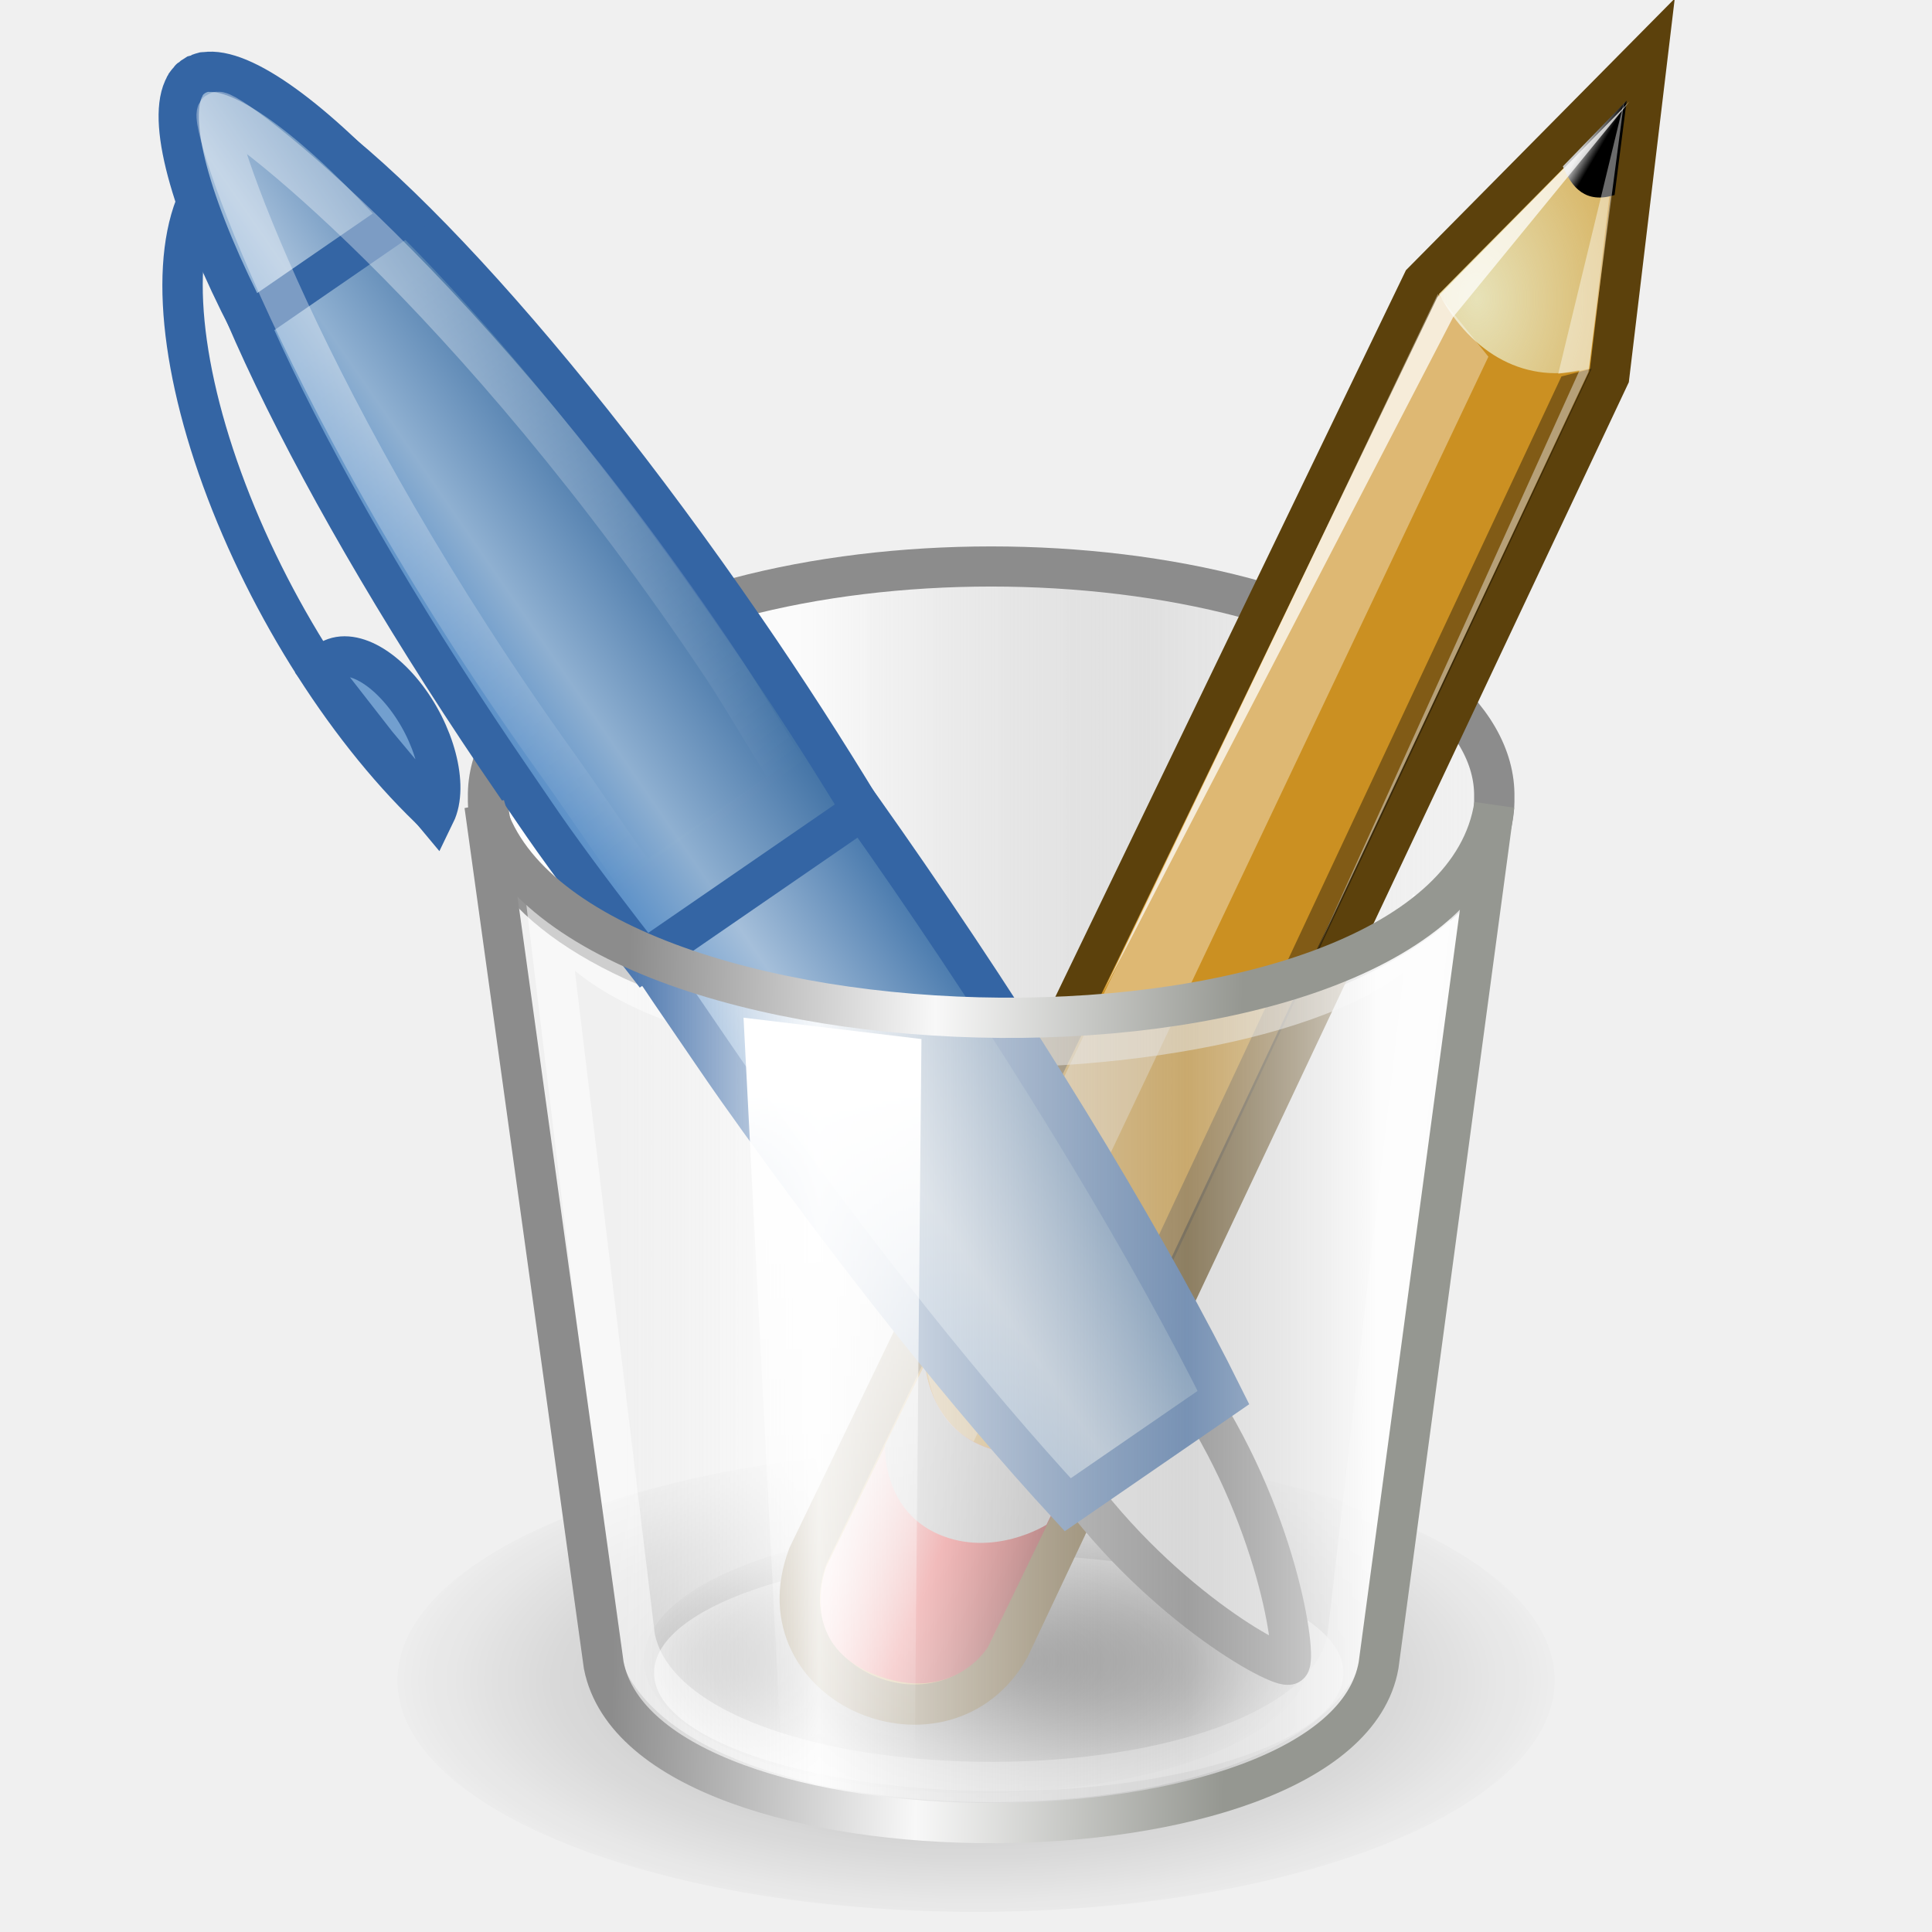
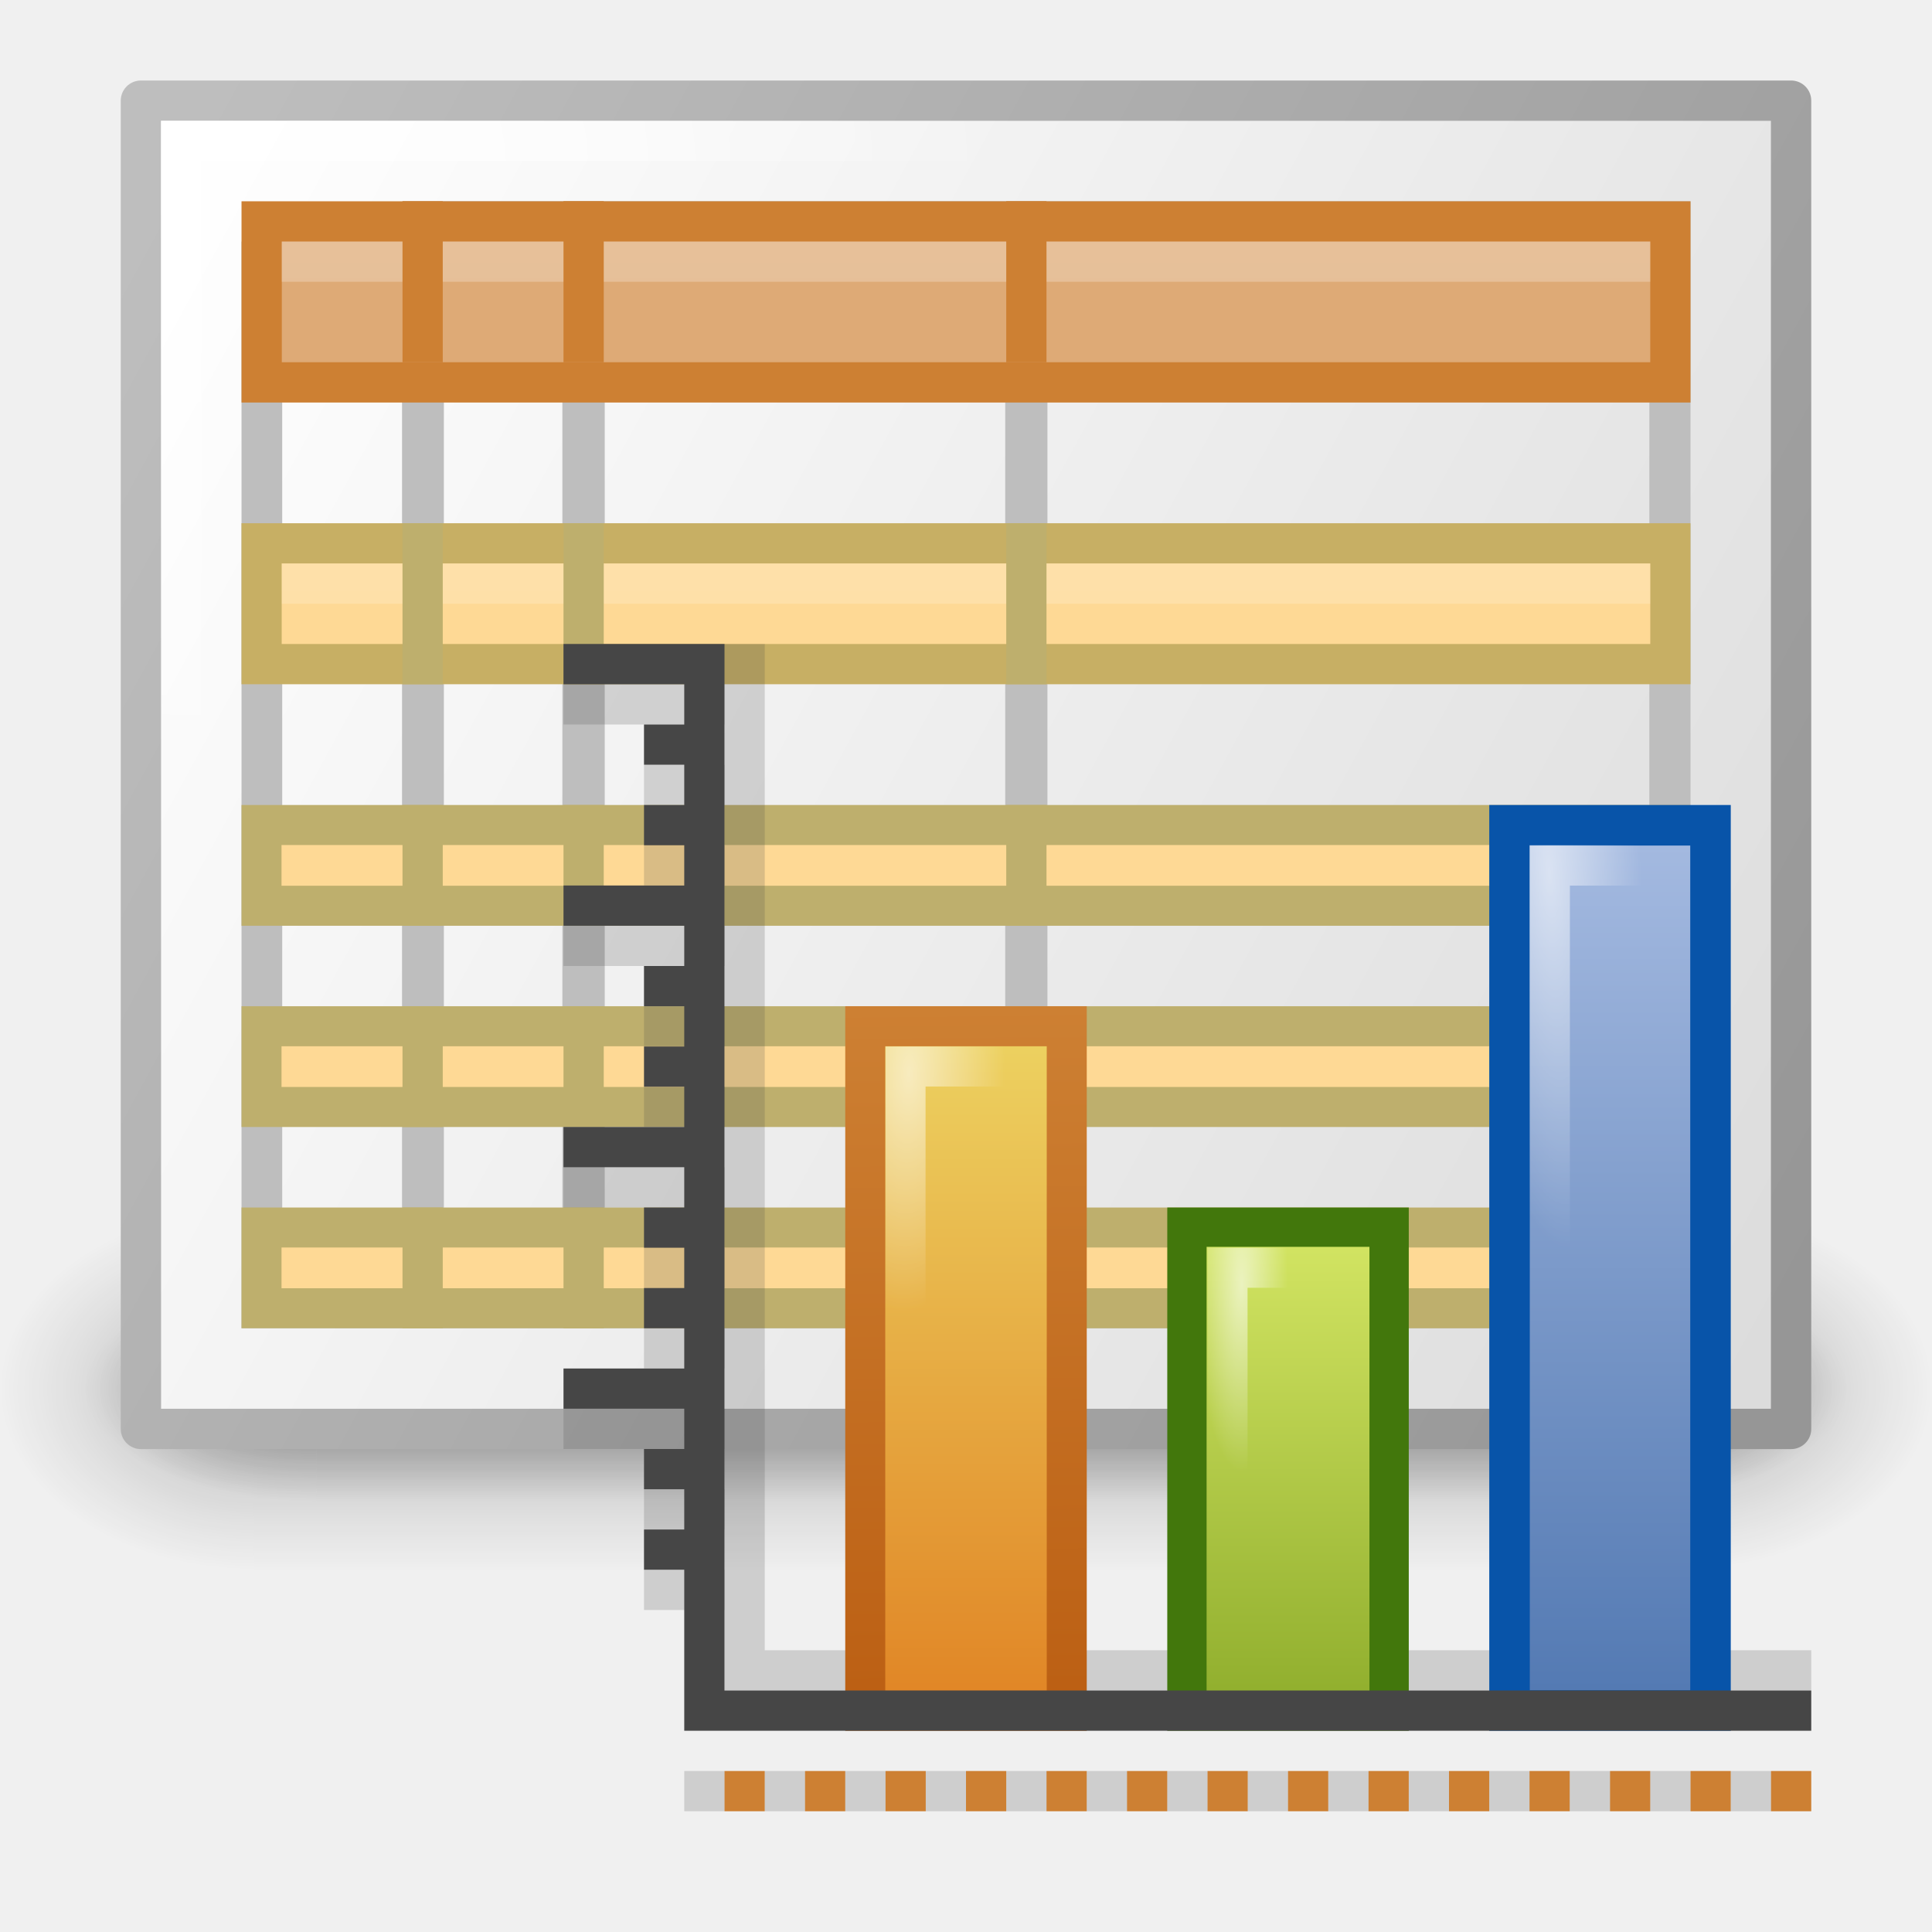
- <svg xmlns="http://www.w3.org/2000/svg" xmlns:xlink="http://www.w3.org/1999/xlink" width="48" height="48" id="svg11300" version="1.0">
+ <svg xmlns="http://www.w3.org/2000/svg" xmlns:xlink="http://www.w3.org/1999/xlink" version="1.0" width="48" height="48" id="svg11300">
  <defs id="defs3">
-     <linearGradient id="linearGradient9952">
-       <stop style="stop-color:#ffffff;stop-opacity:1;" offset="0" id="stop9954" />
-       <stop style="stop-color:#ffffff;stop-opacity:0;" offset="1" id="stop9956" />
+     <linearGradient id="linearGradient6482">
+       <stop id="stop6484" style="stop-color:#cd8033;stop-opacity:1" offset="0" />
+       <stop id="stop6486" style="stop-color:#bb5e12;stop-opacity:1" offset="1" />
    </linearGradient>
-     <linearGradient id="linearGradient9920">
-       <stop id="stop9922" offset="0" style="stop-color:#5b90c8;stop-opacity:1;" />
-       <stop style="stop-color:#8fb0d1;stop-opacity:1;" offset="0.316" id="stop9924" />
-       <stop id="stop9926" offset="1" style="stop-color:#34679d;stop-opacity:1;" />
+     <linearGradient id="linearGradient7962">
+       <stop id="stop7964" style="stop-color:white;stop-opacity:1" offset="0" />
+       <stop id="stop7966" style="stop-color:white;stop-opacity:0" offset="1" />
    </linearGradient>
-     <linearGradient id="linearGradient9910">
-       <stop style="stop-color:#729fcf;stop-opacity:1;" offset="0" id="stop9912" />
-       <stop id="stop9918" offset="0.316" style="stop-color:#a5bfda;stop-opacity:1;" />
-       <stop style="stop-color:#376ca4;stop-opacity:1;" offset="1" id="stop9914" />
+     <linearGradient id="linearGradient6288">
+       <stop id="stop6290" style="stop-color:#969696;stop-opacity:1" offset="0" />
+       <stop id="stop6292" style="stop-color:#bebebe;stop-opacity:1" offset="1" />
    </linearGradient>
-     <linearGradient id="linearGradient6395">
-       <stop style="stop-color:#ffffff;stop-opacity:1;" offset="0" id="stop6397" />
-       <stop style="stop-color:#ffffff;stop-opacity:0;" offset="1" id="stop6399" />
+     <linearGradient id="linearGradient6280">
+       <stop id="stop6282" style="stop-color:white;stop-opacity:1" offset="0" />
+       <stop id="stop6284" style="stop-color:#dcdcdc;stop-opacity:1" offset="1" />
    </linearGradient>
-     <linearGradient id="linearGradient2994">
-       <stop style="stop-color:#000000;stop-opacity:1;" offset="0" id="stop2996" />
-       <stop style="stop-color:#c9c9c9;stop-opacity:1;" offset="1" id="stop2998" />
+     <linearGradient id="linearGradient4103">
+       <stop id="stop4105" style="stop-color:#edd563;stop-opacity:1" offset="0" />
+       <stop id="stop4107" style="stop-color:#e08223;stop-opacity:1" offset="1" />
    </linearGradient>
-     <linearGradient id="linearGradient2984">
-       <stop style="stop-color:#e7e2b8;stop-opacity:1;" offset="0" id="stop2986" />
-       <stop style="stop-color:#e7e2b8;stop-opacity:0;" offset="1" id="stop2988" />
+     <linearGradient id="linearGradient5113">
+       <stop id="stop5115" style="stop-color:white;stop-opacity:1" offset="0" />
+       <stop id="stop5117" style="stop-color:white;stop-opacity:0" offset="1" />
    </linearGradient>
-     <linearGradient id="linearGradient2974">
-       <stop style="stop-color:#c1c1c1;stop-opacity:1;" offset="0" id="stop2976" />
-       <stop style="stop-color:#acacac;stop-opacity:1;" offset="1" id="stop2978" />
+     <linearGradient id="linearGradient2264">
+       <stop id="stop2266" style="stop-color:#d7e866;stop-opacity:1" offset="0" />
+       <stop id="stop2268" style="stop-color:#8cab2a;stop-opacity:1" offset="1" />
    </linearGradient>
-     <linearGradient id="linearGradient2966">
-       <stop style="stop-color:#ffd1d1;stop-opacity:1;" offset="0" id="stop2968" />
-       <stop id="stop3006" offset="0.5" style="stop-color:#ff1d1d;stop-opacity:1;" />
-       <stop style="stop-color:#6f0000;stop-opacity:1;" offset="1" id="stop2970" />
+     <linearGradient id="linearGradient4103-772-865-112-606">
+       <stop id="stop139214" style="stop-color:#a7bce2;stop-opacity:1" offset="0" />
+       <stop id="stop139216" style="stop-color:#5077b1;stop-opacity:1" offset="1" />
    </linearGradient>
-     <linearGradient id="linearGradient5068">
-       <stop style="stop-color:#ffffff;stop-opacity:1;" offset="0" id="stop5070" />
-       <stop id="stop5078" offset="0.329" style="stop-color:#ffffff;stop-opacity:0.69;" />
-       <stop id="stop5076" offset="0.658" style="stop-color:#c2c2c2;stop-opacity:0.34;" />
-       <stop style="stop-color:#ffffff;stop-opacity:0;" offset="1" id="stop5072" />
+     <linearGradient id="linearGradient3688">
+       <stop id="stop3690" style="stop-color:black;stop-opacity:1" offset="0" />
+       <stop id="stop3692" style="stop-color:black;stop-opacity:0" offset="1" />
    </linearGradient>
-     <linearGradient id="linearGradient5058">
-       <stop style="stop-color:#959791;stop-opacity:1;" offset="0" id="stop5060" />
-       <stop id="stop5066" offset="0.5" style="stop-color:#f8f8f8;stop-opacity:1;" />
-       <stop style="stop-color:#8c8c8c;stop-opacity:1;" offset="1" id="stop5062" />
+     <linearGradient id="linearGradient3702">
+       <stop id="stop3704" style="stop-color:black;stop-opacity:0" offset="0" />
+       <stop id="stop3710" style="stop-color:black;stop-opacity:1" offset="0.5" />
+       <stop id="stop3706" style="stop-color:black;stop-opacity:0" offset="1" />
    </linearGradient>
-     <linearGradient id="linearGradient5048">
-       <stop style="stop-color:#000000;stop-opacity:1;" offset="0" id="stop5050" />
-       <stop style="stop-color:#000000;stop-opacity:0;" offset="1" id="stop5052" />
-     </linearGradient>
-     <linearGradient id="linearGradient5036">
-       <stop style="stop-color:#f5f5f5;stop-opacity:0.09;" offset="0" id="stop5038" />
-       <stop id="stop5044" offset="0.263" style="stop-color:#ffffff;stop-opacity:0.9;" />
-       <stop style="stop-color:#c7c7c7;stop-opacity:0.46;" offset="0.748" id="stop5088" />
-       <stop style="stop-color:#ffffff;stop-opacity:0.78;" offset="1" id="stop5040" />
-     </linearGradient>
-     <linearGradient xlink:href="#linearGradient5036" id="linearGradient5042" x1="15.375" y1="26.085" x2="34.25" y2="26.085" gradientUnits="userSpaceOnUse" gradientTransform="translate(0,5.625)" />
-     <radialGradient xlink:href="#linearGradient5048" id="radialGradient5054" cx="23.25" cy="37.75" fx="23.25" fy="37.75" r="14.875" gradientTransform="matrix(1,0,0,0.420168,0,21.88866)" gradientUnits="userSpaceOnUse" />
-     <linearGradient xlink:href="#linearGradient5058" id="linearGradient5064" x1="30.875" y1="19.46" x2="15.625" y2="19.085" gradientUnits="userSpaceOnUse" gradientTransform="translate(0,5.625)" />
-     <linearGradient xlink:href="#linearGradient5068" id="linearGradient5074" x1="11.75" y1="14.188" x2="37.625" y2="14.188" gradientUnits="userSpaceOnUse" />
-     <linearGradient xlink:href="#linearGradient2966" id="linearGradient6343" gradientUnits="userSpaceOnUse" gradientTransform="matrix(5.259571e-3,0.999987,0.999987,-5.259571e-3,42.9955,-2.496241)" x1="48.906" y1="17.376" x2="50.988" y2="22.251" />
-     <linearGradient xlink:href="#linearGradient2974" id="linearGradient6345" gradientUnits="userSpaceOnUse" gradientTransform="matrix(5.259571e-3,0.999987,0.999987,-5.259571e-3,42.99552,-2.496241)" x1="46" y1="19.812" x2="47.688" y2="22.625" />
-     <radialGradient xlink:href="#linearGradient2984" id="radialGradient6347" gradientUnits="userSpaceOnUse" gradientTransform="matrix(1.53767e-2,2.923527,2.029691,-1.067544e-2,20.39098,-69.72665)" cx="29.053" cy="27.641" fx="29.053" fy="27.641" r="3.241" />
-     <linearGradient xlink:href="#linearGradient2994" id="linearGradient6349" gradientUnits="userSpaceOnUse" gradientTransform="matrix(5.259571e-3,0.999987,0.999987,-5.259571e-3,48.6929,-14.14491)" x1="25.719" y1="31.047" x2="25.515" y2="30.703" />
-     <radialGradient xlink:href="#linearGradient5048" id="radialGradient6353" gradientUnits="userSpaceOnUse" gradientTransform="matrix(1,0,0,0.420168,8.187895e-16,21.88866)" cx="23.25" cy="37.75" fx="23.25" fy="37.75" r="14.875" />
-     <linearGradient xlink:href="#linearGradient6395" id="linearGradient6401" x1="20.064" y1="27.14" x2="20.683" y2="44.111" gradientUnits="userSpaceOnUse" />
-     <linearGradient xlink:href="#linearGradient9952" id="linearGradient9961" gradientUnits="userSpaceOnUse" x1="55.876" y1="62.402" x2="38.061" y2="62.827" gradientTransform="matrix(-0.493304,-0.716654,0.716654,-0.493304,-9.26781,79.4192)" />
-     <linearGradient xlink:href="#linearGradient9910" id="linearGradient9965" gradientUnits="userSpaceOnUse" x1="28.245" y1="60.446" x2="28.245" y2="68.225" gradientTransform="matrix(-0.493304,-0.716654,0.716654,-0.493304,-9.26781,79.4192)" />
-     <linearGradient xlink:href="#linearGradient9920" id="linearGradient9968" gradientUnits="userSpaceOnUse" x1="28.245" y1="60.446" x2="28.245" y2="68.225" gradientTransform="matrix(-0.493304,-0.716654,0.716654,-0.493304,-9.26781,79.4192)" />
-     <linearGradient xlink:href="#linearGradient9910" id="linearGradient9972" gradientUnits="userSpaceOnUse" x1="28.245" y1="60.446" x2="28.245" y2="68.225" gradientTransform="matrix(-0.493304,-0.716654,0.716654,-0.493304,-9.26781,79.4192)" />
+     <linearGradient x1="45" y1="25" x2="45" y2="48" id="linearGradient5582" xlink:href="#linearGradient4103-772-865-112-606" gradientUnits="userSpaceOnUse" gradientTransform="translate(-5,-5)" />
+     <linearGradient x1="37" y1="35" x2="37" y2="48" id="linearGradient5585" xlink:href="#linearGradient2264" gradientUnits="userSpaceOnUse" gradientTransform="translate(-4.999992,-5)" />
+     <linearGradient x1="29" y1="30" x2="29" y2="48" id="linearGradient5588" xlink:href="#linearGradient4103" gradientUnits="userSpaceOnUse" gradientTransform="translate(-5,-5)" />
+     <linearGradient x1="27.945" y1="30" x2="28.111" y2="48" id="linearGradient5590" xlink:href="#linearGradient6482" gradientUnits="userSpaceOnUse" gradientTransform="translate(-5,-5)" />
+     <linearGradient x1="29" y1="7.938" x2="29" y2="40.938" id="linearGradient5614" xlink:href="#linearGradient7962" gradientUnits="userSpaceOnUse" gradientTransform="translate(-5,-5.999999)" />
+     <linearGradient x1="9.414" y1="9.414" x2="48.851" y2="34.939" id="linearGradient5626" xlink:href="#linearGradient6280" gradientUnits="userSpaceOnUse" gradientTransform="matrix(0.9999197,0,0,1.185057,-4.997672,-7.571244)" />
+     <linearGradient x1="48.851" y1="34.939" x2="9.414" y2="9.414" id="linearGradient5628" xlink:href="#linearGradient6288" gradientUnits="userSpaceOnUse" gradientTransform="matrix(0.9999197,0,0,1.185057,-4.997672,-7.571244)" />
+     <radialGradient cx="5.085" cy="0.024" r="20" fx="5.085" fy="0.024" id="radialGradient6407" xlink:href="#linearGradient5113" gradientUnits="userSpaceOnUse" gradientTransform="matrix(1,0,0,0.775,0,4.162501)" />
+     <radialGradient cx="22.586" cy="32.166" r="2" fx="22.586" fy="32.166" id="radialGradient6409" xlink:href="#linearGradient7962" gradientUnits="userSpaceOnUse" gradientTransform="matrix(1.191524,0.03530131,-0.08791314,2.967331,-1.497918,-69.58052)" />
+     <radialGradient cx="30.851" cy="34.829" r="2" fx="30.851" fy="34.829" id="radialGradient6411" xlink:href="#linearGradient7962" gradientUnits="userSpaceOnUse" gradientTransform="matrix(0.5745234,9.8904205e-7,-4.0201317e-6,2.335249,13.1265,-49.42982)" />
+     <radialGradient cx="38.497" cy="29.631" r="2" fx="38.497" fy="29.631" id="radialGradient6413" xlink:href="#linearGradient7962" gradientUnits="userSpaceOnUse" gradientTransform="matrix(1.144758,-0.06118252,0.2486949,4.653214,-12.94192,-113.8361)" />
+     <radialGradient cx="4.993" cy="43.5" r="2.5" fx="4.993" fy="43.5" id="radialGradient6415" xlink:href="#linearGradient3688" gradientUnits="userSpaceOnUse" gradientTransform="matrix(2.207175,0,0,1.599998,42.31532,-13.88591)" />
+     <radialGradient cx="4.993" cy="43.5" r="2.5" fx="4.993" fy="43.5" id="radialGradient6417" xlink:href="#linearGradient3688" gradientUnits="userSpaceOnUse" gradientTransform="matrix(2.207175,0,0,1.599998,-33.52944,-125.314)" />
+     <linearGradient x1="25.058" y1="47.028" x2="25.058" y2="39.999" id="linearGradient6419" xlink:href="#linearGradient3702" gradientUnits="userSpaceOnUse" gradientTransform="matrix(1.101504,0,0,1.142856,11.48629,5.999788)" />
+     <radialGradient cx="4.993" cy="43.5" r="2.5" fx="4.993" fy="43.5" id="radialGradient6421" xlink:href="#linearGradient3688" gradientUnits="userSpaceOnUse" gradientTransform="matrix(2.014007,0,0,1,41.93085,12.21402)" />
+     <radialGradient cx="4.993" cy="43.5" r="2.5" fx="4.993" fy="43.5" id="radialGradient6423" xlink:href="#linearGradient3688" gradientUnits="userSpaceOnUse" gradientTransform="matrix(2.014007,0,0,1,-33.91389,-99.21403)" />
+     <linearGradient x1="25.058" y1="47.028" x2="25.058" y2="39.999" id="linearGradient6425" xlink:href="#linearGradient3702" gradientUnits="userSpaceOnUse" gradientTransform="matrix(1.005102,0,0,0.7142858,13.79992,24.64259)" />
  </defs>
-   <g id="layer1">
-     <path style="opacity:0.319;color:#000000;fill:url(#radialGradient5054);fill-opacity:1;fill-rule:evenodd;stroke:none;stroke-width:1;stroke-linecap:butt;stroke-linejoin:miter;marker:none;marker-start:none;marker-mid:none;marker-end:none;stroke-miterlimit:4;stroke-dasharray:none;stroke-dashoffset:0;stroke-opacity:1;visibility:visible;display:inline;overflow:visible" id="path5046" d="M 37.625 37.75 A 14.375 5.75 0 1 1  8.875,37.75 A 14.375 5.75 0 1 1  37.625 37.75 z" transform="translate(1,4)" />
-     <path style="opacity:0.698;color:#000000;fill:#ffffff;fill-opacity:1;fill-rule:evenodd;stroke:none;stroke-width:1;stroke-linecap:butt;stroke-linejoin:miter;marker:none;marker-start:none;marker-mid:none;marker-end:none;stroke-miterlimit:4;stroke-dasharray:none;stroke-dashoffset:0;stroke-opacity:1;visibility:visible;display:inline;overflow:visible" id="path5056" d="M 33.5 36.812 A 8.562 2.938 0 1 1  16.375,36.812 A 8.562 2.938 0 1 1  33.5 36.812 z" transform="translate(-0.125,4.75)" />
-     <path transform="matrix(0.573913,0,0,0.573913,10.90652,19.58478)" d="M 37.625 37.75 A 14.375 5.75 0 1 1  8.875,37.75 A 14.375 5.75 0 1 1  37.625 37.75 z" id="path6351" style="opacity:0.786;color:#000000;fill:url(#radialGradient6353);fill-opacity:1;fill-rule:evenodd;stroke:none;stroke-width:1;stroke-linecap:butt;stroke-linejoin:miter;marker:none;marker-start:none;marker-mid:none;marker-end:none;stroke-miterlimit:4;stroke-dasharray:none;stroke-dashoffset:0;stroke-opacity:1;visibility:visible;display:inline;overflow:visible" />
-     <path style="opacity:1;color:#000000;fill:url(#linearGradient5074);fill-opacity:1;fill-rule:evenodd;stroke:#8c8c8c;stroke-width:0.997;stroke-linecap:butt;stroke-linejoin:miter;marker:none;marker-start:none;marker-mid:none;marker-end:none;stroke-miterlimit:4;stroke-dasharray:none;stroke-dashoffset:0;stroke-opacity:1;visibility:visible;display:inline;overflow:visible" id="path5030" d="M 37.125 14.188 A 12.438 5.688 0 1 1  12.25,14.188 A 12.438 5.688 0 1 1  37.125 14.188 z" transform="matrix(1.005025,0,0,1,-0.186558,5.625)" />
-     <g id="g6334" transform="translate(-40.25,-7.5)">
-       <path id="path2960" d="M 81.189,8.851 L 75.594,14.506 L 60.325,46.15 C 59.092,49.407 63.727,51.32 65.337,48.437 L 80.231,16.856 L 81.189,8.851 z " style="color:#000000;fill:#cb9022;fill-opacity:1;fill-rule:evenodd;stroke:#5c410c;stroke-width:1;stroke-linecap:butt;stroke-linejoin:miter;marker:none;marker-start:none;marker-mid:none;marker-end:none;stroke-miterlimit:4;stroke-dasharray:none;stroke-dashoffset:0;stroke-opacity:1;visibility:visible;display:inline;overflow:visible" />
-       <path style="color:#000000;fill:url(#linearGradient6343);fill-opacity:1;fill-rule:evenodd;stroke:none;stroke-width:1;stroke-linecap:butt;stroke-linejoin:miter;marker:none;marker-start:none;marker-mid:none;marker-end:none;stroke-miterlimit:4;stroke-dasharray:none;stroke-dashoffset:0;stroke-opacity:1;visibility:visible;display:inline;overflow:visible" d="M 63.227,41.398 C 63.227,41.398 63.328,42.835 64.581,43.391 C 65.872,43.964 67.237,43.377 67.237,43.377 L 64.795,48.421 C 64.795,48.421 63.921,49.878 61.955,49.092 C 60.015,48.318 60.784,46.411 60.784,46.411 L 63.227,41.398 z " id="path2964" />
-       <path id="path2962" d="M 63.227,41.398 C 63.227,41.398 63.328,42.835 64.581,43.391 C 65.872,43.964 67.237,43.377 67.237,43.377 L 66.248,45.382 C 66.248,45.382 64.933,46.216 63.561,45.615 C 62.152,44.997 62.237,43.403 62.237,43.403 L 63.227,41.398 z " style="color:#000000;fill:url(#linearGradient6345);fill-opacity:1;fill-rule:evenodd;stroke:none;stroke-width:1;stroke-linecap:butt;stroke-linejoin:miter;marker:none;marker-start:none;marker-mid:none;marker-end:none;stroke-miterlimit:4;stroke-dasharray:none;stroke-dashoffset:0;stroke-opacity:1;visibility:visible;display:inline;overflow:visible" />
-       <path id="path2982" d="M 80.478,10.282 L 76.002,14.806 C 76.822,16.301 78.17,17.076 79.73,16.661 L 80.478,10.282 z " style="color:#000000;fill:url(#radialGradient6347);fill-opacity:1;fill-rule:evenodd;stroke:none;stroke-width:1;stroke-linecap:butt;stroke-linejoin:miter;marker:none;marker-start:none;marker-mid:none;marker-end:none;stroke-miterlimit:4;stroke-dasharray:none;stroke-dashoffset:0;stroke-opacity:1;visibility:visible;display:inline;overflow:visible" />
-       <path id="path2992" d="M 79.079,11.633 L 80.664,10 L 80.364,12.345 C 79.646,12.568 79.3,12.163 79.079,11.633 z " style="color:#000000;fill:url(#linearGradient6349);fill-opacity:1;fill-rule:evenodd;stroke:none;stroke-width:1;stroke-linecap:butt;stroke-linejoin:miter;marker:none;marker-start:none;marker-mid:none;marker-end:none;stroke-miterlimit:4;stroke-dasharray:none;stroke-dashoffset:0;stroke-opacity:1;visibility:visible;display:inline;overflow:visible" />
-       <path id="path3002" d="M 75.971,14.806 L 77.229,16.362 L 64.44,43.316 C 63.582,42.876 63.349,42.08 63.268,41.419 L 75.971,14.806 z " style="color:#000000;fill:#ffffff;fill-opacity:0.364;fill-rule:evenodd;stroke:none;stroke-width:1;stroke-linecap:butt;stroke-linejoin:miter;marker:none;marker-start:none;marker-mid:none;marker-end:none;stroke-miterlimit:4;stroke-dasharray:none;stroke-dashoffset:0;stroke-opacity:1;visibility:visible;display:inline;overflow:visible" />
-       <path id="path3004" d="M 79.793,16.661 L 79.044,16.852 L 66.494,43.621 C 66.494,43.621 67.108,43.507 67.243,43.401 L 79.793,16.661 z " style="color:#000000;fill:#000000;fill-opacity:0.364;fill-rule:evenodd;stroke:none;stroke-width:1;stroke-linecap:butt;stroke-linejoin:miter;marker:none;marker-start:none;marker-mid:none;marker-end:none;stroke-miterlimit:4;stroke-dasharray:none;stroke-dashoffset:0;stroke-opacity:1;visibility:visible;display:inline;overflow:visible" />
+   <g id="g6427">
+     <g transform="matrix(1.146758,0,0,1.125001,-19.48778,-28.17833)" id="g6970" style="opacity:0.9">
+       <rect width="5.508" height="8" x="53.343" y="51.714" id="rect3701" style="opacity:0.262;fill:url(#radialGradient6415);fill-opacity:1;stroke:none" />
+       <rect width="5.508" height="8" x="-22.501" y="-59.714" transform="scale(-1,-1)" id="rect3703" style="opacity:0.262;fill:url(#radialGradient6417);fill-opacity:1;stroke:none" />
+       <rect width="30.842" height="8" x="22.501" y="51.714" id="rect3705" style="opacity:0.262;fill:url(#linearGradient6419);fill-opacity:1;stroke:none" />
+       <rect width="5.026" height="5" x="51.994" y="53.214" id="rect3717" style="opacity:0.4;fill:url(#radialGradient6421);fill-opacity:1;stroke:none" />
+       <rect width="5.026" height="5" x="-23.851" y="-58.214" transform="scale(-1,-1)" id="rect3719" style="opacity:0.4;fill:url(#radialGradient6423);fill-opacity:1;stroke:none" />
+       <rect width="28.143" height="5" x="23.851" y="53.214" id="rect3721" style="opacity:0.4;fill:url(#linearGradient6425);fill-opacity:1;stroke:none" />
    </g>
-     <path id="path6403" d="M 35.591,22.336 L 33.477,40.669 C 32.634,45.449 16.731,45.501 15.773,40.669 L 13.571,22.398 C 15.678,27.629 34.583,26.854 35.591,22.336 z " style="opacity:0.538;color:#000000;fill:none;fill-opacity:1;fill-rule:evenodd;stroke:#ffffff;stroke-width:1;stroke-linecap:butt;stroke-linejoin:miter;marker:none;marker-start:none;marker-mid:none;marker-end:none;stroke-miterlimit:4;stroke-dasharray:none;stroke-dashoffset:0;stroke-opacity:1;visibility:visible;display:inline;overflow:visible" />
-     <path style="color:#000000;fill:#e7e7e7;fill-opacity:1;fill-rule:evenodd;stroke:#7d7d7d;stroke-width:1;stroke-linecap:butt;stroke-linejoin:miter;marker:none;marker-start:none;marker-mid:none;marker-end:none;stroke-miterlimit:4;stroke-dashoffset:0;stroke-opacity:1;visibility:visible;display:inline;overflow:visible" d="M 23.877,29.503 C 24.759,28.895 27.257,31.087 29.509,34.358 C 31.76,37.628 32.227,41.218 32.033,41.352 C 31.816,41.501 28.652,39.767 26.401,36.497 C 24.15,33.227 22.994,30.11 23.877,29.503 z " id="path9903" />
-     <g id="g9975" transform="matrix(0.796014,8.258057e-2,-8.258057e-2,0.796014,1.530712,-0.729968)">
-       <path transform="matrix(-0.56251,-0.817194,0.825069,-0.567931,-15.22056,83.88674)" d="M 32.086,57.686 A 13.062,5.5 0 0 1 52.946,60.821" id="path9905" style="color:#000000;fill:none;fill-opacity:1;fill-rule:evenodd;stroke:#3465a4;stroke-width:1.254;stroke-linecap:butt;stroke-linejoin:miter;marker:none;marker-start:none;marker-mid:none;marker-end:none;stroke-miterlimit:4;stroke-dasharray:none;stroke-dashoffset:0;stroke-opacity:1;visibility:visible;display:inline;overflow:visible" />
-       <path transform="matrix(-0.56251,-0.817194,0.825069,-0.567931,-14.28556,81.45324)" d="M 36.365,54.473 A 3,1.562 0 0 1 30.694,55.49 L 33.5,54.938 z" id="path9907" style="color:#000000;fill:#729fcf;fill-opacity:1;fill-rule:evenodd;stroke:#3465a4;stroke-width:1.254;stroke-linecap:butt;stroke-linejoin:miter;marker:none;marker-start:none;marker-mid:none;marker-end:none;stroke-miterlimit:4;stroke-dasharray:none;stroke-dashoffset:0;stroke-opacity:1;visibility:visible;display:inline;overflow:visible" />
-     </g>
-     <path style="color:#000000;fill:url(#linearGradient9972);fill-opacity:1;fill-rule:evenodd;stroke:#3465a4;stroke-width:1;stroke-linecap:butt;stroke-linejoin:miter;marker:none;marker-start:none;marker-mid:none;marker-end:none;stroke-miterlimit:4;stroke-dasharray:none;stroke-dashoffset:0;stroke-opacity:1;visibility:visible;display:inline;overflow:visible" d="M 18.309,27.046 C 21.251,31.201 24.142,34.799 26.528,37.385 L 30.396,34.722 C 28.634,31.172 25.891,26.578 22.565,21.745 C 16.561,13.023 10.607,6.378 8.253,5.59 C 8.18,5.567 8.083,5.537 8.018,5.526 C 7.972,5.519 7.904,5.521 7.862,5.52 C 7.796,5.52 7.711,5.534 7.655,5.55 C 7.641,5.554 7.599,5.554 7.586,5.56 C 7.573,5.566 7.546,5.588 7.534,5.595 C 7.528,5.599 7.514,5.609 7.508,5.613 C 7.503,5.617 7.488,5.627 7.483,5.631 C 7.472,5.64 7.441,5.656 7.431,5.666 C 7.421,5.677 7.406,5.716 7.397,5.727 C 7.362,5.774 7.319,5.849 7.295,5.91 C 7.281,5.95 7.254,6.013 7.245,6.058 C 7.232,6.123 7.226,6.224 7.221,6.3 C 7.117,8.781 11.198,16.715 17.202,25.437 C 17.576,25.98 17.937,26.52 18.309,27.046 z " id="path9898" />
-     <path style="color:#000000;fill:url(#linearGradient9968);fill-opacity:1;fill-rule:evenodd;stroke:#3465a4;stroke-width:1;stroke-linecap:butt;stroke-linejoin:miter;marker:none;marker-start:none;marker-mid:none;marker-end:none;stroke-miterlimit:4;stroke-dasharray:none;stroke-dashoffset:0;stroke-opacity:1;visibility:visible;display:inline;overflow:visible" d="M 13.744,20.855 C 14.491,21.902 15.265,22.909 16,23.856 L 21.414,20.129 C 20.529,18.671 19.546,17.139 18.484,15.597 C 13.419,8.237 8.192,2.772 5.942,2.288 C 5.922,2.284 5.874,2.275 5.855,2.272 C 5.836,2.27 5.787,2.259 5.768,2.257 C 5.722,2.253 5.655,2.25 5.612,2.251 C 5.595,2.252 5.559,2.259 5.543,2.261 C 5.495,2.267 5.423,2.285 5.379,2.299 C 5.365,2.304 5.324,2.303 5.31,2.309 C 5.29,2.318 5.252,2.351 5.232,2.362 C 5.226,2.366 5.213,2.375 5.207,2.38 C 5.201,2.384 5.187,2.393 5.181,2.397 C 5.163,2.411 5.12,2.435 5.104,2.451 C 5.093,2.462 5.079,2.5 5.07,2.512 C 5.041,2.548 4.999,2.609 4.976,2.652 C 4.968,2.666 4.949,2.697 4.942,2.713 C 4.925,2.752 4.904,2.816 4.891,2.86 C 4.887,2.878 4.879,2.928 4.875,2.947 C 4.871,2.966 4.862,3.013 4.859,3.033 C 4.507,5.308 7.746,12.142 12.812,19.501 C 13.127,19.959 13.428,20.412 13.744,20.855 z " id="path9893" />
-     <path style="color:#000000;fill:url(#linearGradient9965);fill-opacity:1;fill-rule:evenodd;stroke:#3465a4;stroke-width:1;stroke-linecap:butt;stroke-linejoin:miter;marker:none;marker-start:none;marker-mid:none;marker-end:none;stroke-miterlimit:4;stroke-dasharray:none;stroke-dashoffset:0;stroke-opacity:1;visibility:visible;display:inline;overflow:visible" d="M 6.2,8.019 L 10.016,5.392 C 7.991,3.127 6.164,1.729 5.177,1.785 C 5.171,1.785 5.147,1.786 5.141,1.787 C 5.135,1.788 5.11,1.788 5.104,1.789 C 5.098,1.79 5.074,1.79 5.068,1.791 C 5.033,1.799 4.976,1.819 4.943,1.831 C 4.938,1.833 4.923,1.847 4.917,1.849 C 4.912,1.851 4.886,1.849 4.881,1.851 C 4.876,1.854 4.86,1.866 4.855,1.869 C 4.85,1.872 4.834,1.884 4.829,1.887 C 4.825,1.89 4.808,1.901 4.803,1.904 C 4.799,1.908 4.782,1.919 4.778,1.922 C 4.773,1.926 4.756,1.936 4.752,1.94 C 4.748,1.944 4.73,1.954 4.726,1.958 C 4.722,1.961 4.715,1.987 4.711,1.991 C 4.707,1.995 4.689,2.004 4.685,2.009 C 4.663,2.035 4.623,2.081 4.604,2.111 C 4.6,2.116 4.592,2.139 4.589,2.144 C 4.586,2.15 4.576,2.172 4.574,2.178 C 4.571,2.183 4.561,2.205 4.558,2.211 C 4.154,3.112 4.808,5.319 6.2,8.019 z " id="path9888" />
-     <path style="opacity:0.357;color:#000000;fill:none;fill-opacity:1;fill-rule:evenodd;stroke:url(#linearGradient9961);stroke-width:1;stroke-linecap:round;stroke-linejoin:round;marker:none;marker-start:none;marker-mid:none;marker-end:none;stroke-miterlimit:4;stroke-dasharray:none;stroke-dashoffset:0;stroke-opacity:1;visibility:visible;display:inline;overflow:visible" d="M 15.418,21.244 C 15.607,21.511 15.796,21.76 15.983,22.022 L 19.733,19.438 C 19.22,18.66 18.496,17.39 17.957,16.581 C 11.745,7.264 5.657,2.609 5.403,2.783 C 5.124,2.974 7.568,10.26 13.9,19.061 C 14.272,19.578 15.06,20.738 15.418,21.244 z " id="path9930" />
-     <path style="opacity:1;color:#000000;fill:url(#linearGradient5042);fill-opacity:1;fill-rule:evenodd;stroke:url(#linearGradient5064);stroke-width:1;stroke-linecap:butt;stroke-linejoin:miter;marker:none;marker-start:none;marker-mid:none;marker-end:none;stroke-miterlimit:4;stroke-dasharray:none;stroke-dashoffset:0;stroke-opacity:1;visibility:visible;display:inline;overflow:visible" d="M 37.125,20 L 34.25,41.375 C 33.333,46.572 16.042,46.629 15,41.375 L 12.037,20.008 C 13.877,26.877 36.029,27.218 37.125,20 z " id="path5034" />
-     <path style="opacity:0.725;color:#000000;fill:#ffffff;fill-opacity:1;fill-rule:evenodd;stroke:none;stroke-width:1;stroke-linecap:butt;stroke-linejoin:miter;marker:none;marker-start:none;marker-mid:none;marker-end:none;stroke-miterlimit:4;stroke-dasharray:none;stroke-dashoffset:0;stroke-opacity:1;visibility:visible;display:inline;overflow:visible" d="M 40.482,2.524 L 35.709,7.386 L 27.4,24.665 L 36.107,7.872 L 40.482,2.524 z " id="path6355" />
-     <path style="opacity:0.418;color:#000000;fill:#ffffff;fill-opacity:1;fill-rule:evenodd;stroke:none;stroke-width:1;stroke-linecap:butt;stroke-linejoin:miter;marker:none;marker-start:none;marker-mid:none;marker-end:none;stroke-miterlimit:4;stroke-dasharray:none;stroke-dashoffset:0;stroke-opacity:1;visibility:visible;display:inline;overflow:visible" d="M 40.349,2.524 L 39.465,9.242 L 32.704,23.649 L 39.244,9.198 L 38.714,9.286 L 40.349,2.524 z " id="path6357" />
-     <path style="opacity:1;color:#000000;fill:url(#linearGradient6401);fill-opacity:1.0;fill-rule:evenodd;stroke:none;stroke-width:1;stroke-linecap:butt;stroke-linejoin:miter;marker:none;marker-start:none;marker-mid:none;marker-end:none;stroke-miterlimit:4;stroke-dasharray:none;stroke-dashoffset:0;stroke-opacity:1;visibility:visible;display:inline;overflow:visible" d="M 18.473,25.284 L 19.445,44.199 L 22.716,44.73 L 22.893,25.815 L 18.473,25.284 z " id="path6393" />
+     <rect width="40.998" height="33" x="3.501" y="2.501" id="rect5508" style="fill:url(#linearGradient5626);fill-opacity:1;fill-rule:evenodd;stroke:url(#linearGradient5628);stroke-width:1.002;stroke-linecap:round;stroke-linejoin:round;stroke-miterlimit:4;stroke-opacity:1;stroke-dasharray:none;stroke-dashoffset:0" />
+     <rect width="15.977" height="26.977" x="25.512" y="5.512" id="rect7919" style="fill:none;stroke:#bebebe;stroke-width:1.023;stroke-linecap:round;stroke-linejoin:miter;stroke-miterlimit:4;stroke-opacity:1;stroke-dasharray:none;stroke-dashoffset:0;display:inline;enable-background:new" />
+     <rect width="10.975" height="26.975" x="14.512" y="5.512" id="rect7917" style="fill:none;stroke:#bebebe;stroke-width:1.025;stroke-linecap:round;stroke-linejoin:miter;stroke-miterlimit:4;stroke-opacity:1;stroke-dasharray:none;stroke-dashoffset:0;display:inline;enable-background:new" />
+     <rect width="3.989" height="25.989" x="6.506" y="6.506" id="rect7913" style="fill:none;stroke:#bebebe;stroke-width:1.011;stroke-linecap:round;stroke-linejoin:miter;stroke-miterlimit:4;stroke-opacity:1;stroke-dasharray:none;stroke-dashoffset:0" />
+     <rect width="3.972" height="26.972" x="10.514" y="5.514" id="rect7923" style="fill:none;stroke:#bebebe;stroke-width:1.028;stroke-linecap:round;stroke-linejoin:miter;stroke-miterlimit:4;stroke-opacity:1;stroke-dasharray:none;stroke-dashoffset:0;display:inline;enable-background:new" />
+     <rect width="34.999" height="3.999" x="6.501" y="5.501" id="rect7905" style="fill:#deaa76;fill-opacity:1;fill-rule:evenodd;stroke:#cd8033;stroke-width:1.001;stroke-linecap:round;stroke-linejoin:miter;stroke-miterlimit:4;stroke-opacity:1;stroke-dasharray:none;stroke-dashoffset:0" />
+     <rect width="35.001" height="3.001" x="6.499" y="13.499" id="rect7907" style="fill:#fed995;fill-opacity:1;fill-rule:evenodd;stroke:#c7af64;stroke-width:0.999;stroke-linecap:round;stroke-linejoin:miter;stroke-miterlimit:4;stroke-opacity:1;stroke-dasharray:none;stroke-dashoffset:0" />
+     <rect width="35.006" height="2.006" x="6.497" y="20.497" id="rect7909" style="fill:#fed995;fill-opacity:1;fill-rule:evenodd;stroke:#beaf6d;stroke-width:0.994;stroke-linecap:round;stroke-linejoin:miter;stroke-miterlimit:4;stroke-opacity:1;stroke-dasharray:none;stroke-dashoffset:0;display:inline;enable-background:new" />
+     <rect width="35.006" height="2.006" x="6.497" y="25.497" id="rect7911" style="fill:#fed995;fill-opacity:1;fill-rule:evenodd;stroke:#beaf6d;stroke-width:0.994;stroke-linecap:round;stroke-linejoin:miter;stroke-miterlimit:4;stroke-opacity:1;stroke-dasharray:none;stroke-dashoffset:0;display:inline;enable-background:new" />
+     <rect width="35.006" height="2.006" x="6.497" y="30.497" id="rect7921" style="fill:#fed995;fill-opacity:1;fill-rule:evenodd;stroke:#beaf6d;stroke-width:0.994;stroke-linecap:round;stroke-linejoin:miter;stroke-miterlimit:4;stroke-opacity:1;stroke-dasharray:none;stroke-dashoffset:0;display:inline;enable-background:new" />
+     <path d="m 7,6 0,1 34,0 0,-1 -34,0 z M 7,14 l 0,1 34,0 0,-1 -34,0 z" id="rect7955" style="opacity:0.3;fill:url(#linearGradient5614);fill-opacity:1;fill-rule:evenodd;stroke:none" />
+     <rect width="1" height="4" x="10" y="5" id="rect7925" style="fill:#cd8033;fill-opacity:1;fill-rule:evenodd;stroke:none" />
+     <rect width="1" height="4" x="14" y="5" id="rect7927" style="fill:#cd8033;fill-opacity:1;fill-rule:evenodd;stroke:none;display:inline;enable-background:new" />
+     <rect width="1" height="4" x="25" y="5" id="rect7929" style="fill:#cd8033;fill-opacity:1;fill-rule:evenodd;stroke:none;display:inline;enable-background:new" />
+     <rect width="1" height="4" x="10" y="13" id="rect7931" style="fill:#beaf6d;fill-opacity:1;fill-rule:evenodd;stroke:none;display:inline;enable-background:new" />
+     <rect width="1" height="4" x="14" y="13" id="rect7933" style="fill:#beaf6d;fill-opacity:1;fill-rule:evenodd;stroke:none;display:inline;enable-background:new" />
+     <rect width="1" height="4" x="25" y="13" id="rect7935" style="fill:#beaf6d;fill-opacity:1;fill-rule:evenodd;stroke:none;display:inline;enable-background:new" />
+     <rect width="1" height="3" x="10" y="20" id="rect7937" style="fill:#beaf6d;fill-opacity:1;fill-rule:evenodd;stroke:none;display:inline;enable-background:new" />
+     <rect width="1" height="3" x="25" y="20" id="rect7939" style="fill:#beaf6d;fill-opacity:1;fill-rule:evenodd;stroke:none;display:inline;enable-background:new" />
+     <rect width="1" height="3" x="14" y="20" id="rect7941" style="fill:#beaf6d;fill-opacity:1;fill-rule:evenodd;stroke:none;display:inline;enable-background:new" />
+     <rect width="1" height="3" x="10" y="25" id="rect7943" style="fill:#beaf6d;fill-opacity:1;fill-rule:evenodd;stroke:none;display:inline;enable-background:new" />
+     <rect width="1" height="3" x="14" y="25" id="rect7945" style="fill:#beaf6d;fill-opacity:1;fill-rule:evenodd;stroke:none;display:inline;enable-background:new" />
+     <rect width="1" height="3" x="25" y="25" id="rect7947" style="fill:#beaf6d;fill-opacity:1;fill-rule:evenodd;stroke:none;display:inline;enable-background:new" />
+     <rect width="1" height="3" x="10" y="30" id="rect7949" style="fill:#beaf6d;fill-opacity:1;fill-rule:evenodd;stroke:none;display:inline;enable-background:new" />
+     <rect width="1" height="3" x="14" y="30" id="rect7951" style="fill:#beaf6d;fill-opacity:1;fill-rule:evenodd;stroke:none;display:inline;enable-background:new" />
+     <rect width="1" height="3" x="25" y="30" id="rect7953" style="fill:#beaf6d;fill-opacity:1;fill-rule:evenodd;stroke:none;display:inline;enable-background:new" />
+     <rect width="38.999" height="29.999" x="4.5" y="3.5" id="rect7970" style="opacity:0.8;fill:none;stroke:url(#radialGradient6407);stroke-width:1.001;stroke-linecap:round;stroke-linejoin:miter;stroke-miterlimit:4;stroke-opacity:1;stroke-dasharray:none;stroke-dashoffset:0" />
+     <path d="m 18,44 0,1 1,0 0,-1 -1,0 z m 2,0 0,1 1,0 0,-1 -1,0 z m 2,0 0,1 1,0 0,-1 -1,0 z m 2,0 0,1 1,0 0,-1 -1,0 z m 2,0 0,1 1,0 0,-1 -1,0 z m 2,0 0,1 1,0 0,-1 -1,0 z m 2,0 0,1 1,0 0,-1 -1,0 z m 2,0 0,1 1,0 0,-1 -1,0 z m 2,0 0,1 1,0 0,-1 -1,0 z m 2,0 0,1 1,0 0,-1 -1,0 z m 2,0 0,1 1,0 0,-1 -1,0 z m 2,0 0,1 1,0 0,-1 -1,0 z m 2,0 0,1 1,0 0,-1 -1,0 z m 2,0 0,1 1,0 0,-1 -1,0 z" id="rect8008" style="fill:#cd8033;fill-opacity:1;fill-rule:evenodd;stroke:none;display:inline;enable-background:new" />
+     <path d="m 14,16 0,2 4,0 0,1 -2,0 0,1 2,0 0,1 -2,0 0,1 2,0 0,1 -4,0 0,1 4,0 0,1 -2,0 0,1 2,0 0,1 -2,0 0,1 2,0 0,1 -4,0 0,1 4,0 0,1 -2,0 0,1 2,0 0,1 -2,0 0,1 2,0 0,1 -4,0 0,1 4,0 0,1 -2,0 0,1 2,0 0,1 -2,0 0,1 2,0 0,2 1,0 26,0 0,-1 -26,0 0,-25 -5,0 z" id="path8037" style="opacity:0.2;fill:#464646;fill-opacity:1;fill-rule:evenodd;stroke:none;display:inline;enable-background:new" />
+     <path d="m 17,44 0,1 1,0 0,-1 -1,0 z m 2,0 0,1 1,0 0,-1 -1,0 z m 2,0 0,1 1,0 0,-1 -1,0 z m 2,0 0,1 1,0 0,-1 -1,0 z m 2,0 0,1 1,0 0,-1 -1,0 z m 2,0 0,1 1,0 0,-1 -1,0 z m 2,0 0,1 1,0 0,-1 -1,0 z m 2,0 0,1 1,0 0,-1 -1,0 z m 2,0 0,1 1,0 0,-1 -1,0 z m 2,0 0,1 1,0 0,-1 -1,0 z m 2,0 0,1 1,0 0,-1 -1,0 z m 2,0 0,1 1,0 0,-1 -1,0 z m 2,0 0,1 1,0 0,-1 -1,0 z m 2,0 0,1 1,0 0,-1 -1,0 z" id="rect8055" style="opacity:0.2;fill:#464646;fill-opacity:1;fill-rule:evenodd;stroke:none;display:inline;enable-background:new" />
+     <rect width="5.006" height="17.006" x="21.497" y="25.497" id="rect8085" style="fill:url(#linearGradient5588);fill-opacity:1;fill-rule:evenodd;stroke:url(#linearGradient5590);stroke-width:0.994;stroke-linecap:round;stroke-linejoin:miter;stroke-miterlimit:4;stroke-opacity:1;stroke-dasharray:none;stroke-dashoffset:0" />
+     <rect width="5.023" height="12.023" x="29.489" y="30.489" id="rect8087" style="fill:url(#linearGradient5585);fill-opacity:1;fill-rule:evenodd;stroke:#42770c;stroke-width:0.977;stroke-linecap:round;stroke-linejoin:miter;stroke-miterlimit:4;stroke-opacity:1;stroke-dasharray:none;stroke-dashoffset:0;display:inline;enable-background:new" />
+     <rect width="4.993" height="21.993" x="37.504" y="20.504" id="rect8089" style="fill:url(#linearGradient5582);fill-opacity:1;fill-rule:evenodd;stroke:#0854a9;stroke-width:1.007;stroke-linecap:round;stroke-linejoin:miter;stroke-miterlimit:4;stroke-opacity:1;stroke-dasharray:none;stroke-dashoffset:0;display:inline;enable-background:new" />
+     <path d="m 14,16 0,1 3,0 0,1 -1,0 0,1 1,0 0,1 -1,0 0,1 1,0 0,1 -3,0 0,1 3,0 0,1 -1,0 0,1 1,0 0,1 -1,0 0,1 1,0 0,1 -3,0 0,1 3,0 0,1 -1,0 0,1 1,0 0,1 -1,0 0,1 1,0 0,1 -3,0 0,1 3,0 0,1 -1,0 0,1 1,0 0,1 -1,0 0,1 1,0 0,4 1,0 27,0 0,-1 -27,0 0,-26 -4,0 z" id="rect7980" style="fill:#464646;fill-opacity:1;fill-rule:evenodd;stroke:none" />
+     <path d="m 22.498,41.502 0,-15.005 3.005,0 0,15.005" id="path6330" style="opacity:0.6;fill:none;stroke:url(#radialGradient6409);stroke-width:0.995;stroke-linecap:square;stroke-linejoin:miter;stroke-miterlimit:4;stroke-opacity:1;stroke-dashoffset:0" />
+     <path d="m 30.498,41.502 0,-10.005 3.005,0 0,10.005" id="path6340" style="opacity:0.6;fill:none;stroke:url(#radialGradient6411);stroke-width:0.995;stroke-linecap:square;stroke-linejoin:miter;stroke-miterlimit:4;stroke-opacity:1;stroke-dasharray:none;stroke-dashoffset:0;display:inline;enable-background:new" />
+     <path d="m 38.502,41.498 0,-19.997 2.997,0 0,19.997" id="path6344" style="opacity:0.6;fill:none;stroke:url(#radialGradient6413);stroke-width:1.003;stroke-linecap:square;stroke-linejoin:miter;stroke-miterlimit:4;stroke-opacity:1;stroke-dasharray:none;stroke-dashoffset:0;display:inline;enable-background:new" />
  </g>
</svg>
